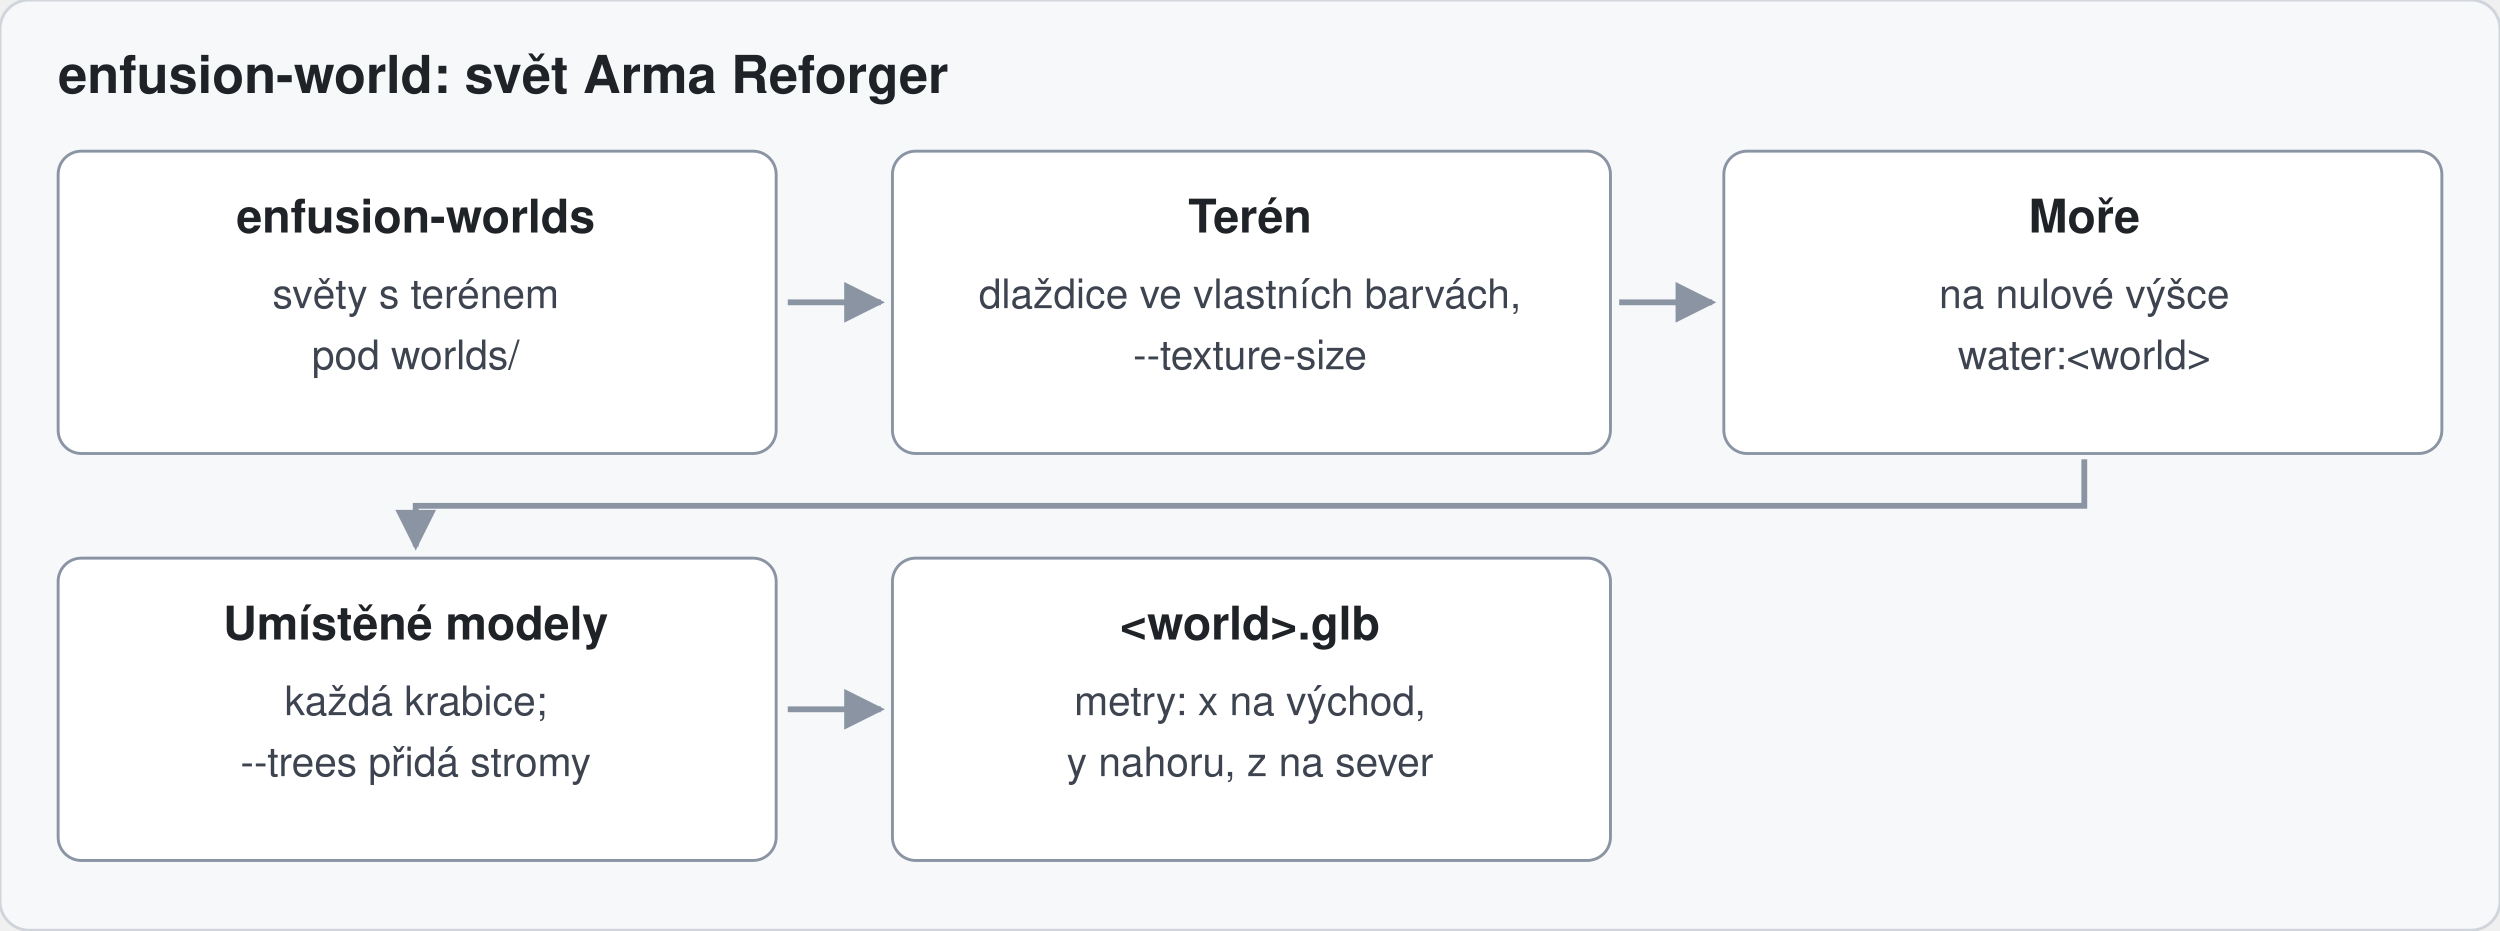
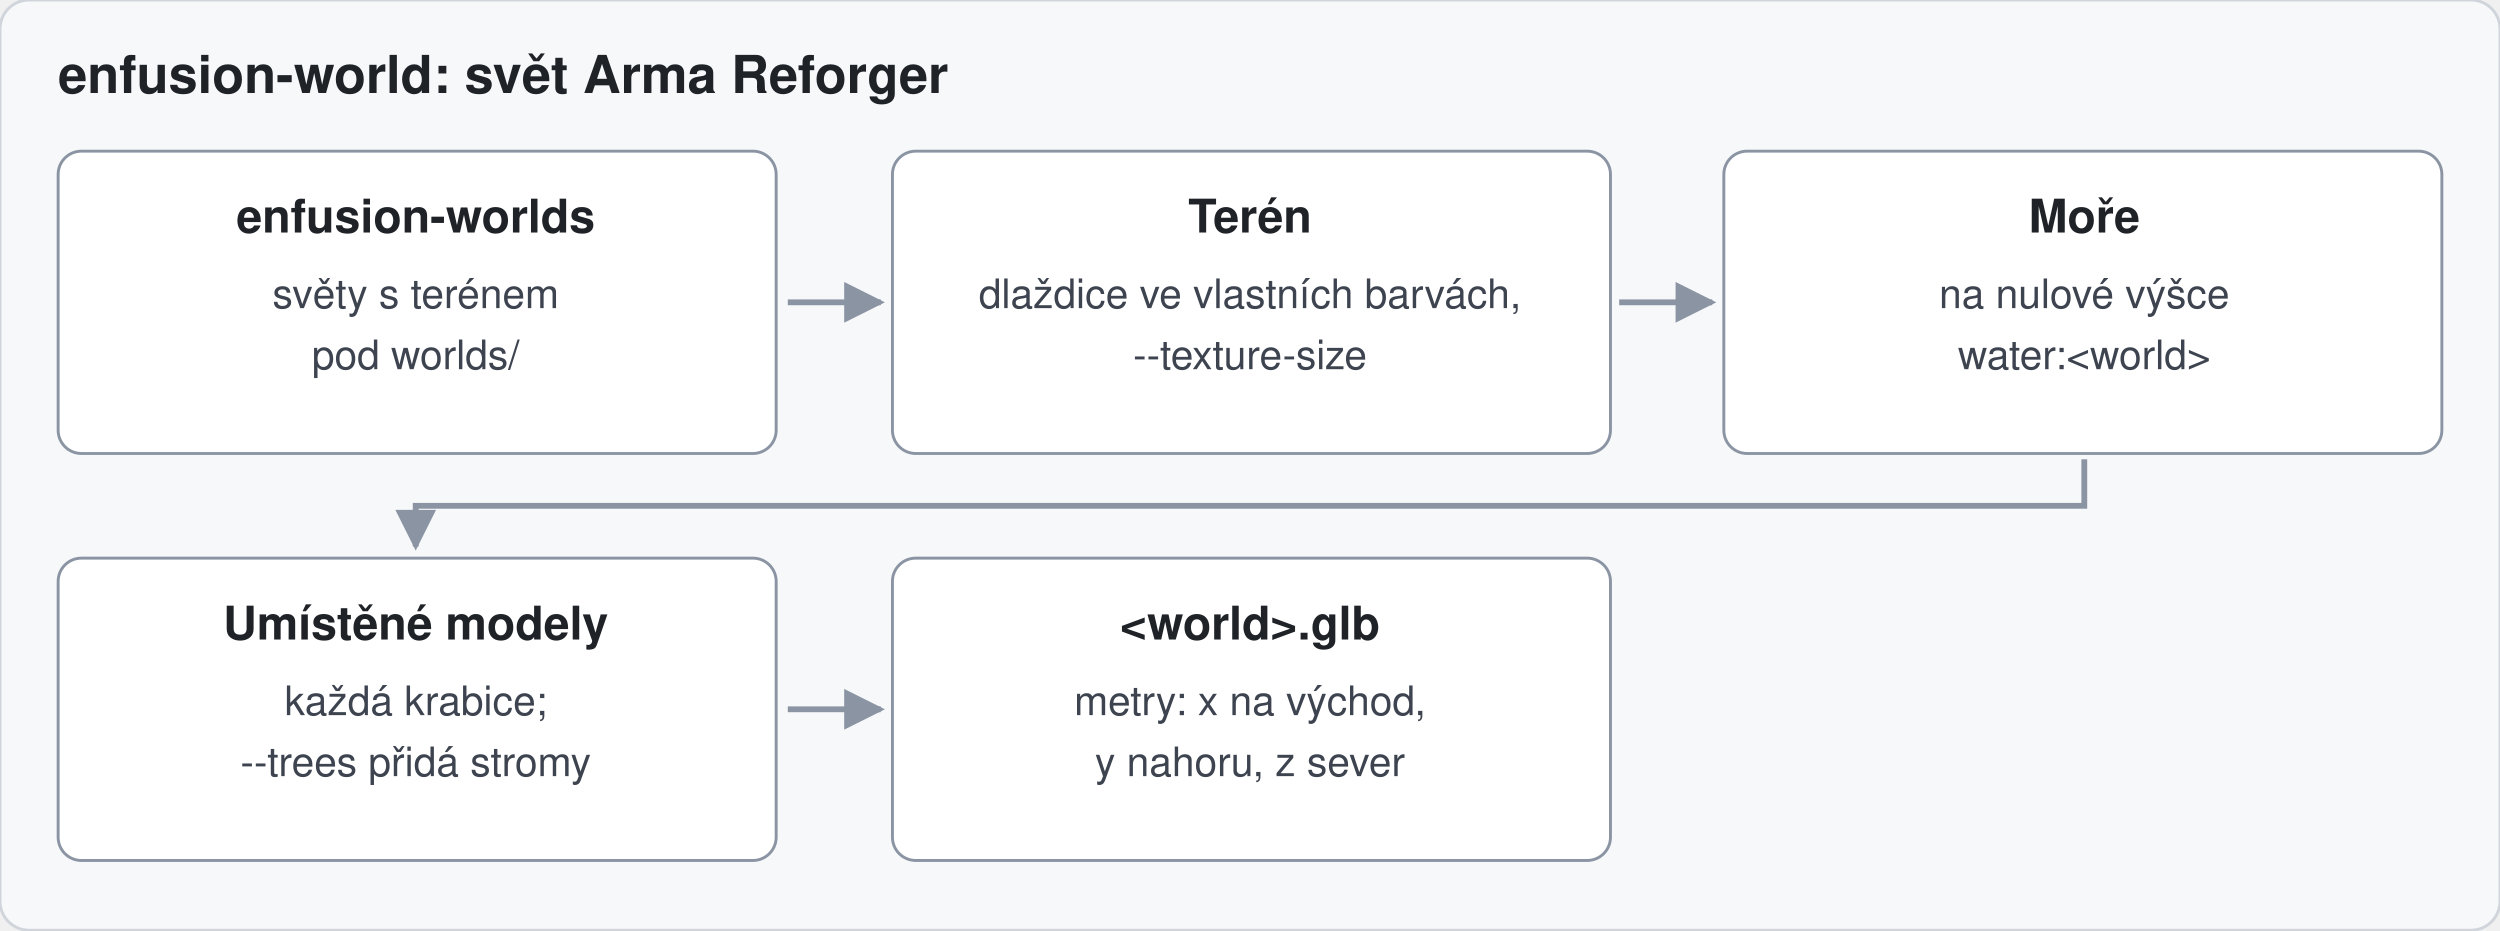
<svg xmlns="http://www.w3.org/2000/svg" width="860" height="320" viewBox="0 0 860 320" role="img" aria-label="enfusion-world: an Arma Reforger world">
  <rect width="860" height="320" rx="10" fill="#f7f8fa" stroke="#d0d4db" />
  <defs>
    <marker id="a" viewBox="0 0 10 10" refX="9" refY="5" markerWidth="7" markerHeight="7" orient="auto-start-reverse">
      <path d="M0,0 L10,5 L0,10 z" fill="#8a94a3" />
    </marker>
  </defs>
  <text x="20" y="32" font-family="Segoe UI,Helvetica,Arial,sans-serif" font-size="18" font-weight="600" fill="#1f2328" text-anchor="start">enfusion-world: svět Arma Reforger</text>
  <rect x="20" y="52" width="247" height="104" rx="8" fill="#ffffff" stroke="#8a94a3" />
  <text x="143" y="80" font-family="Segoe UI,Helvetica,Arial,sans-serif" font-size="16" font-weight="600" fill="#1f2328" text-anchor="middle">enfusion-worlds</text>
  <text x="143" y="106" font-family="Segoe UI,Helvetica,Arial,sans-serif" font-size="14" font-weight="400" fill="#3d4450" text-anchor="middle">světy s terénem</text>
  <text x="143" y="127" font-family="Segoe UI,Helvetica,Arial,sans-serif" font-size="14" font-weight="400" fill="#3d4450" text-anchor="middle">pod worlds/</text>
  <rect x="307" y="52" width="247" height="104" rx="8" fill="#ffffff" stroke="#8a94a3" />
  <text x="430" y="80" font-family="Segoe UI,Helvetica,Arial,sans-serif" font-size="16" font-weight="600" fill="#1f2328" text-anchor="middle">Terén</text>
  <text x="430" y="106" font-family="Segoe UI,Helvetica,Arial,sans-serif" font-size="14" font-weight="400" fill="#3d4450" text-anchor="middle">dlaždice ve vlastních barvách,</text>
  <text x="430" y="127" font-family="Segoe UI,Helvetica,Arial,sans-serif" font-size="14" font-weight="400" fill="#3d4450" text-anchor="middle">--texture-size</text>
  <rect x="593" y="52" width="247" height="104" rx="8" fill="#ffffff" stroke="#8a94a3" />
  <text x="717" y="80" font-family="Segoe UI,Helvetica,Arial,sans-serif" font-size="16" font-weight="600" fill="#1f2328" text-anchor="middle">Moře</text>
  <text x="717" y="106" font-family="Segoe UI,Helvetica,Arial,sans-serif" font-size="14" font-weight="400" fill="#3d4450" text-anchor="middle">na nulové výšce</text>
  <text x="717" y="127" font-family="Segoe UI,Helvetica,Arial,sans-serif" font-size="14" font-weight="400" fill="#3d4450" text-anchor="middle">water:&lt;world&gt;</text>
  <rect x="20" y="192" width="247" height="104" rx="8" fill="#ffffff" stroke="#8a94a3" />
  <text x="143" y="220" font-family="Segoe UI,Helvetica,Arial,sans-serif" font-size="16" font-weight="600" fill="#1f2328" text-anchor="middle">Umístěné modely</text>
  <text x="143" y="246" font-family="Segoe UI,Helvetica,Arial,sans-serif" font-size="14" font-weight="400" fill="#3d4450" text-anchor="middle">každá krabice;</text>
  <text x="143" y="267" font-family="Segoe UI,Helvetica,Arial,sans-serif" font-size="14" font-weight="400" fill="#3d4450" text-anchor="middle">--trees přidá stromy</text>
  <rect x="307" y="192" width="247" height="104" rx="8" fill="#ffffff" stroke="#8a94a3" />
  <text x="430" y="220" font-family="Segoe UI,Helvetica,Arial,sans-serif" font-size="16" font-weight="600" fill="#1f2328" text-anchor="middle">&lt;world&gt;.glb</text>
  <text x="430" y="246" font-family="Segoe UI,Helvetica,Arial,sans-serif" font-size="14" font-weight="400" fill="#3d4450" text-anchor="middle">metry: x na východ,</text>
-   <text x="430" y="267" font-family="Segoe UI,Helvetica,Arial,sans-serif" font-size="14" font-weight="400" fill="#3d4450" text-anchor="middle">y nahoru, z na sever</text>
+   <text x="430" y="267" font-family="Segoe UI,Helvetica,Arial,sans-serif" font-size="14" font-weight="400" fill="#3d4450" text-anchor="middle">y nahoru, z sever</text>
  <line x1="271" y1="104.0" x2="303" y2="104.0" stroke="#8a94a3" stroke-width="2" marker-end="url(#a)" />
  <line x1="557" y1="104.0" x2="589" y2="104.0" stroke="#8a94a3" stroke-width="2" marker-end="url(#a)" />
  <path d="M717,158 V174 H143 V188" fill="none" stroke="#8a94a3" stroke-width="2" marker-end="url(#a)" />
  <line x1="271" y1="244.0" x2="303" y2="244.0" stroke="#8a94a3" stroke-width="2" marker-end="url(#a)" />
</svg>
